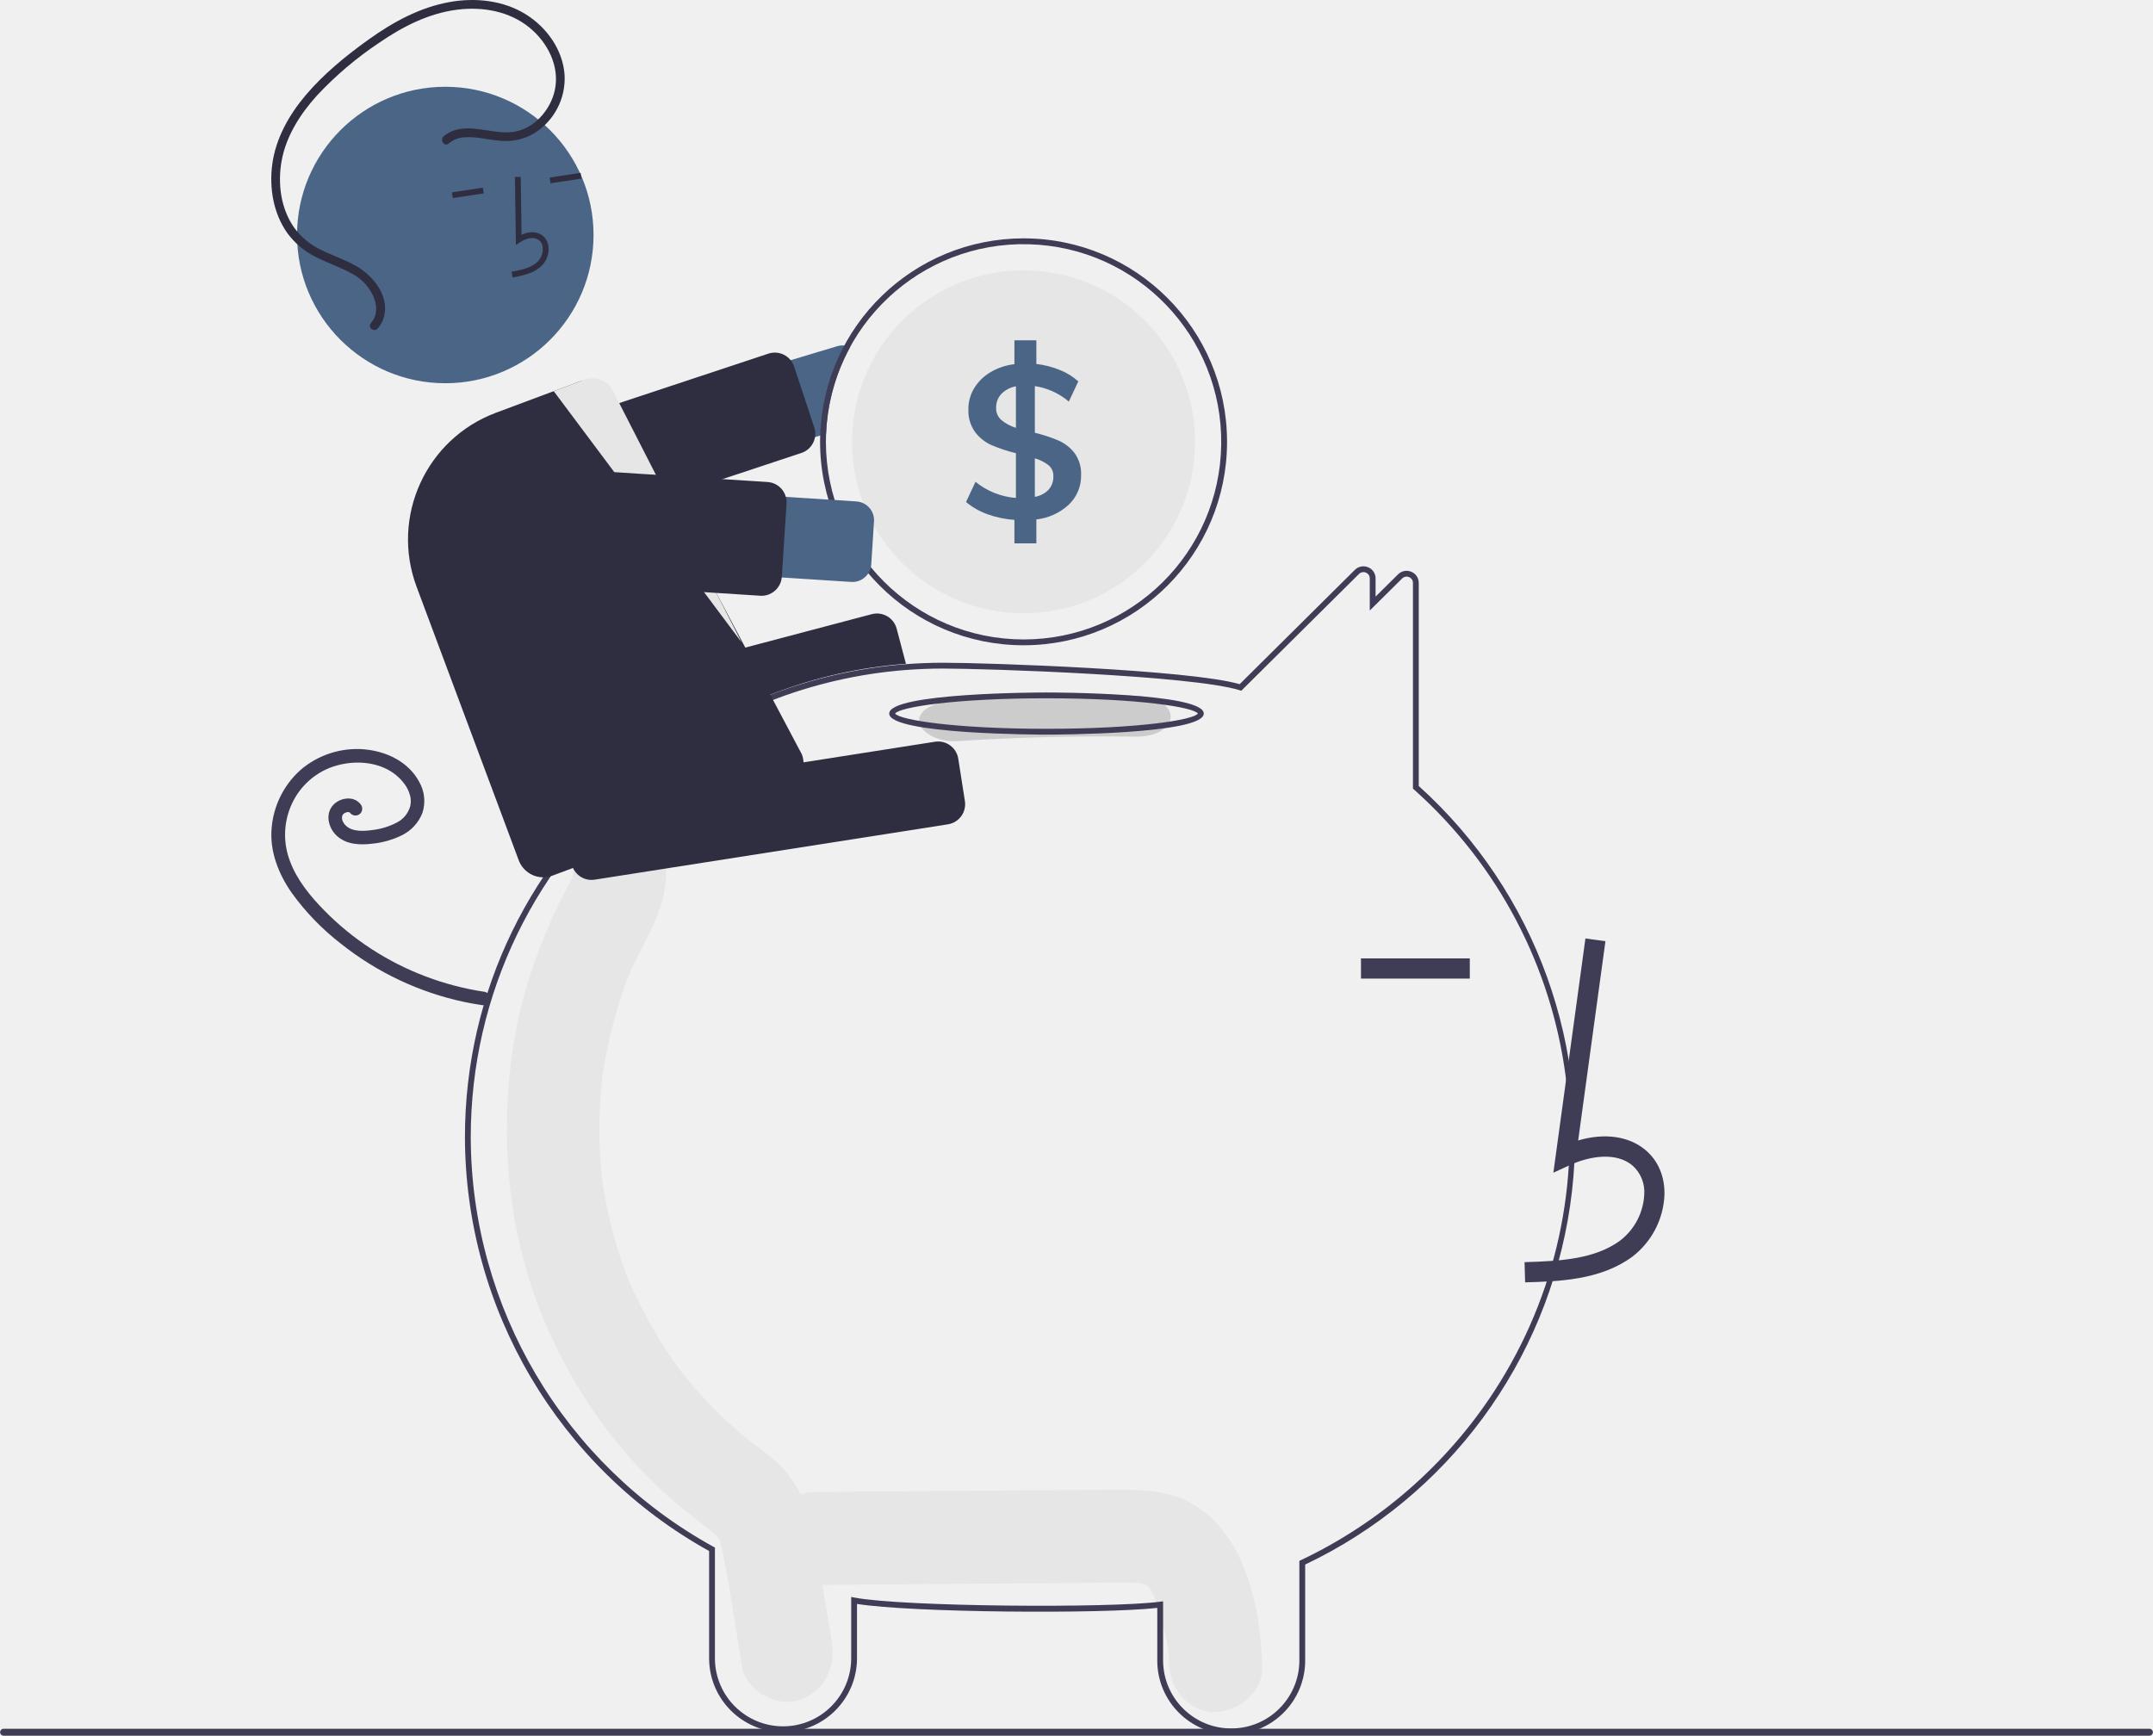
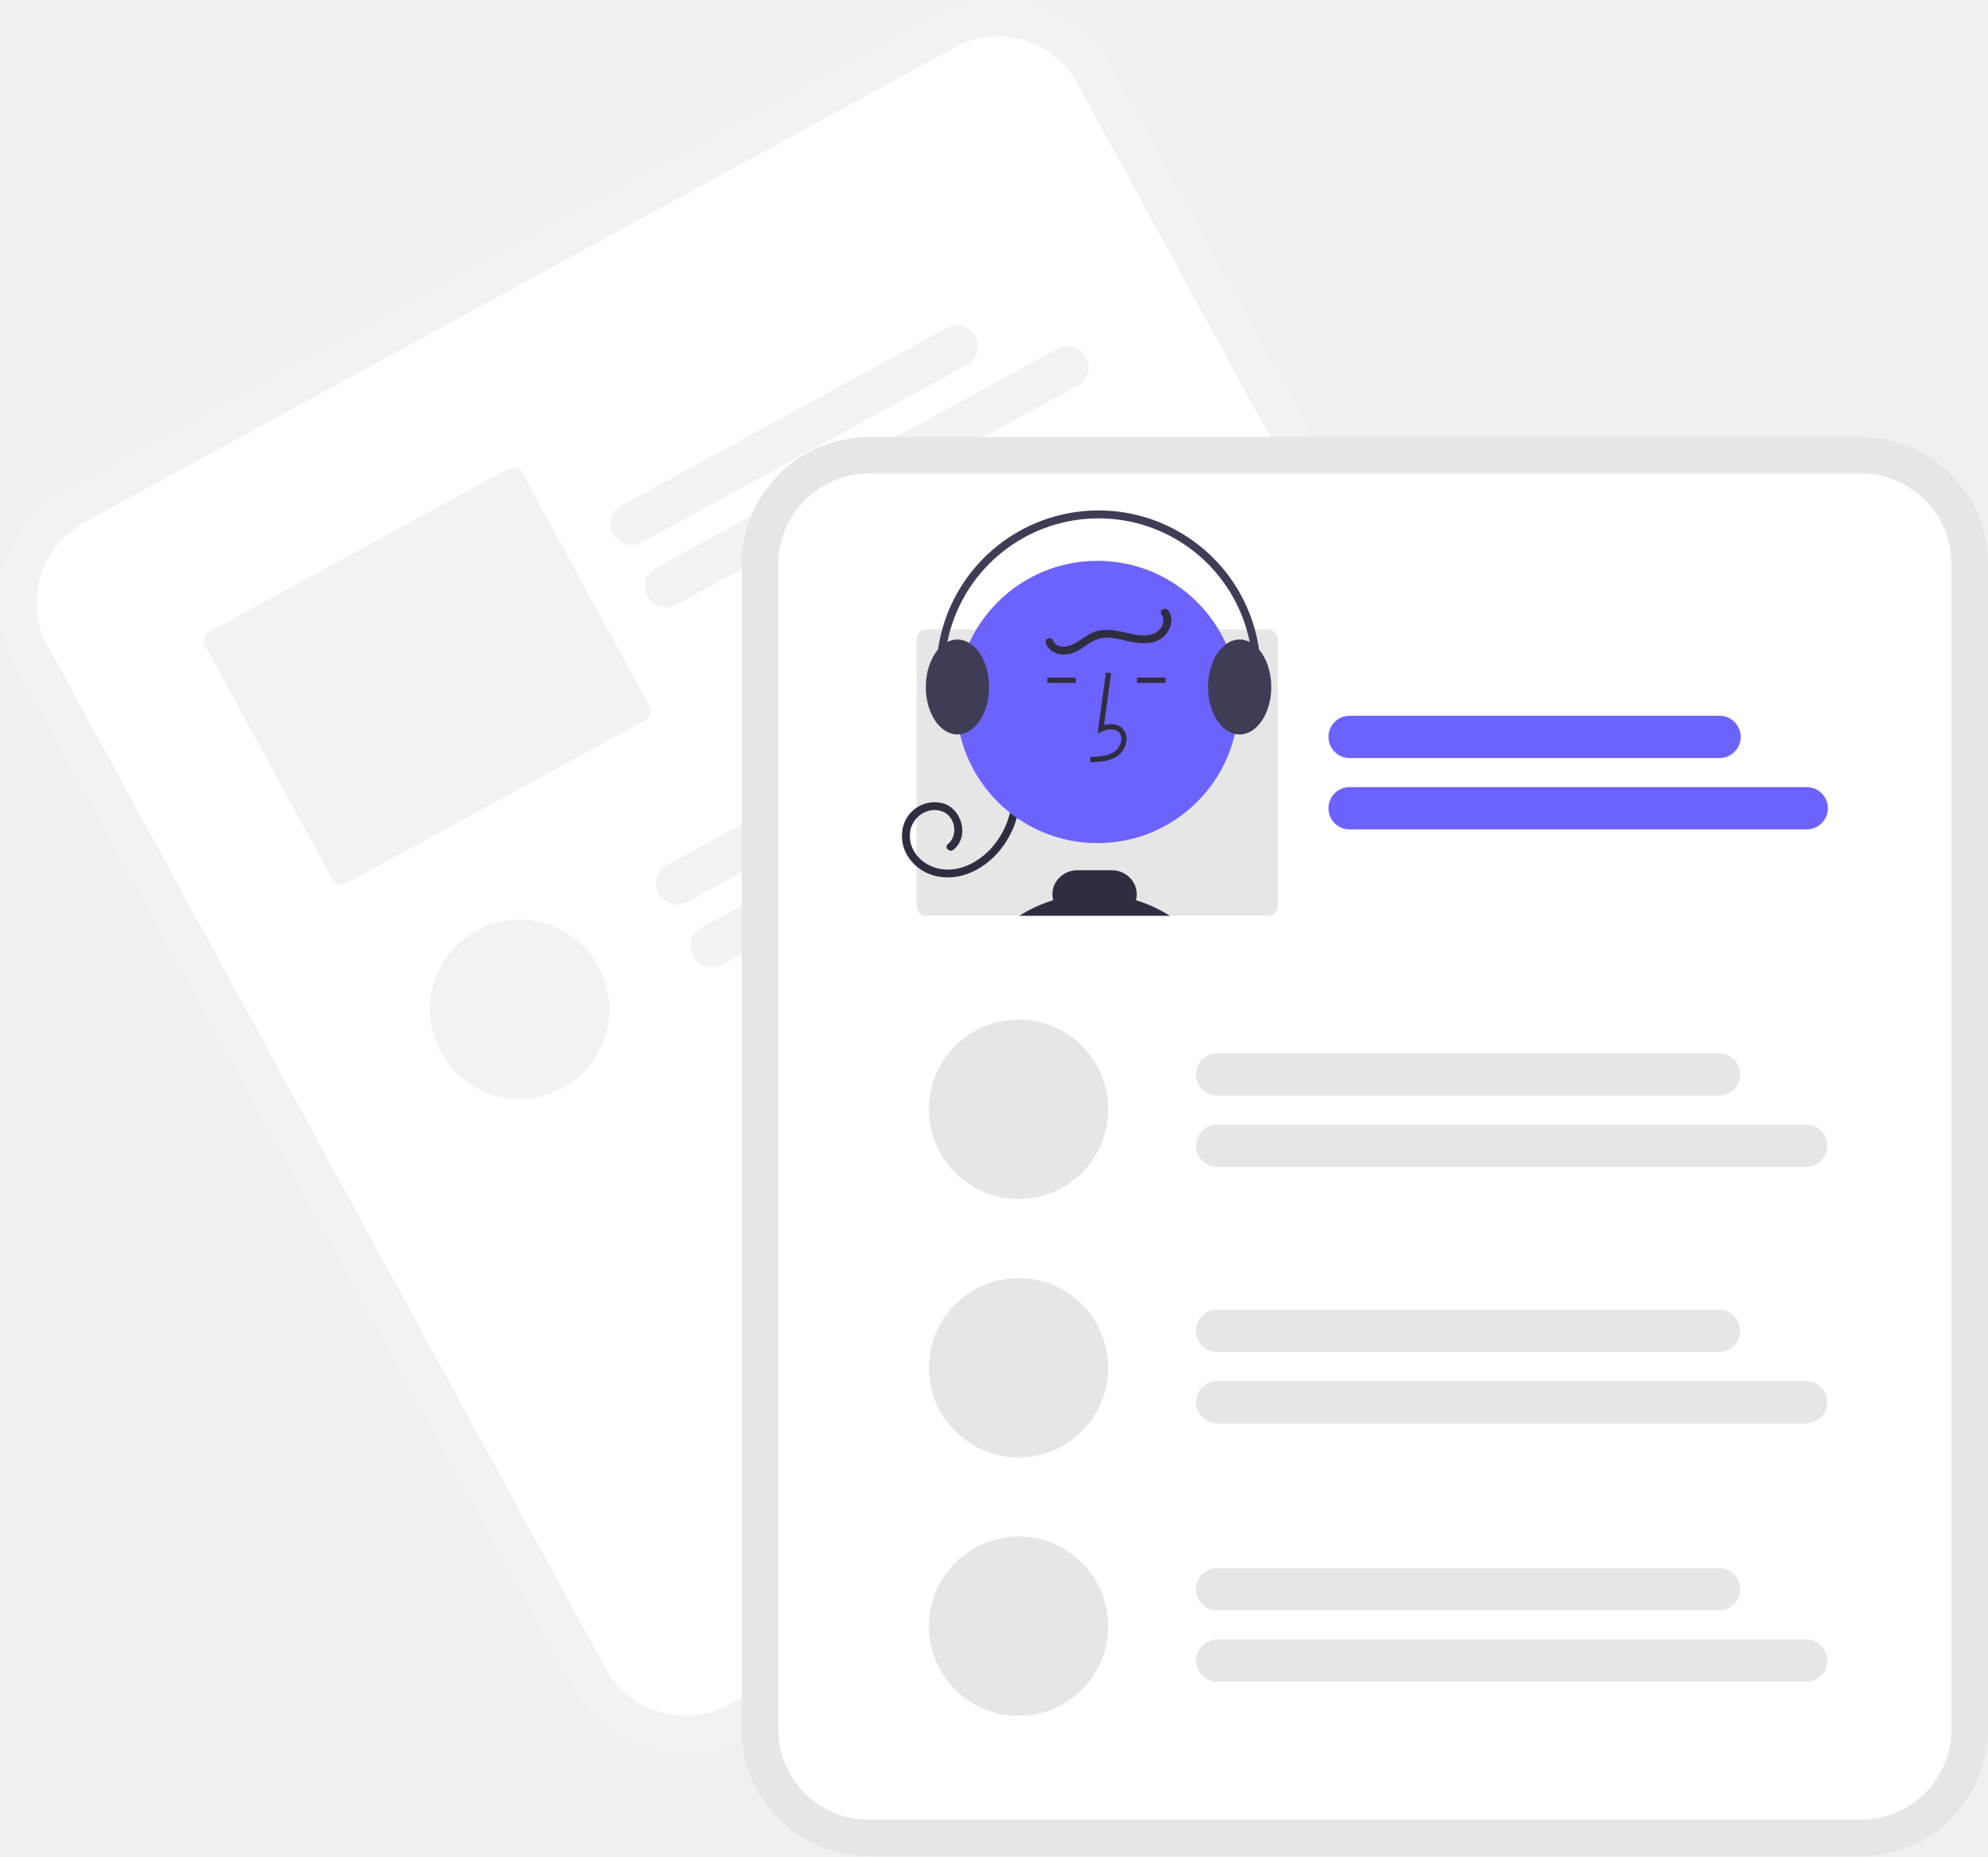
- <svg xmlns="http://www.w3.org/2000/svg" id="b5c524f0-66c4-4225-a3aa-c25cef687e0c" data-name="Layer 1" width="740.675" height="597.175" viewBox="0 0 740.675 597.175">
-   <path d="M651.612,679.719c-5.122-7.172-12.055-12.419-20.771-14.383-7.601-1.713-15.416-1.421-23.142-1.361l-97.692.753c-8.367.065-16.389,7.313-16,16,.386,8.614,7.032,16.069,16,16q42.926-.331,85.851-.662c6.747-.052,13.497-.174,20.244-.152,1.515.005,3.024.085,4.538.102.367.004.631.001.818-.007.047.014.086.027.147.044.79.217,1.6.366,2.394.572-.278.008.515.503.914.671.055.108.171.299.366.595.272.51,1.077,2.059,1.11,2.01a71.762,71.762,0,0,1,2.987,9.393c1.859,7.047,2.268,8.52,2.536,15.132.338,8.352,7.117,16.398,16,16,8.379-.375,16.363-7.042,16-16C663.3,709.333,660.651,692.377,651.612,679.719Z" transform="translate(-229.6623 -151.4124)" fill="#e6e6e6" />
-   <path d="M515.749,715.825c-1.835-11.12-3.635-22.246-5.505-33.36-1.898-11.274-5.774-21.598-14.548-28.997-2.344-1.977-4.775-3.823-7.216-5.663-.858-.647-1.715-1.295-2.563-1.956-.051-.04-.083-.064-.127-.099-.093-.08-.205-.176-.355-.303-3.657-3.095-7.19-6.327-10.556-9.763q-4.483-4.577-8.575-9.545-1.022-1.241-2.019-2.504c-.114-.145-.729-.94-1.135-1.459-.377-.519-1.066-1.457-1.182-1.621q-1.164-1.646-2.286-3.322a156.126,156.126,0,0,1-13.187-24.115q-.547-1.251-1.068-2.517c-.093-.258-.214-.588-.374-1.029-.741-2.038-1.481-4.074-2.159-6.137q-2.16-6.571-3.714-13.336-.768-3.34-1.383-6.715-.317-1.735-.593-3.478c-.03-.193-.21-1.446-.316-2.154-.078-.712-.224-1.972-.243-2.166q-.176-1.756-.312-3.516-.307-3.96-.415-7.933-.185-7.061.253-14.122c.166-2.645.402-5.282.693-7.915.018-.162.031-.29.044-.406.018-.118.038-.251.062-.417.215-1.455.442-2.908.695-4.356a159.294,159.294,0,0,1,3.739-16.313q1.088-3.809,2.363-7.555.568-1.663,1.173-3.314c-.026.071,1.182-3.016,1.198-3.119,4.795-11.329,12.638-21.657,12.648-34.526.007-8.713-7.364-17.06-16-16.657a16.625,16.625,0,0,0-16,16.657c0,.196-.001.363-.001.525-.081.271-.148.498-.208.698-.935,2.032-2.081,3.963-3.107,5.944-2.811,5.423-5.209,11.025-7.488,16.708a159.825,159.825,0,0,0-8.529,28.628,182.098,182.098,0,0,0-.968,65.04c6.204,37.813,26.662,74.009,55.103,98.339,2.468,2.111,4.997,4.152,7.549,6.151,1.056.827,2.121,1.639,3.191,2.446.506.381,2.602,2.034,1.68,1.233,1.982,1.692,2.817,2.543,3.326,3.789.074.288.174.678.311,1.211.359,1.405.7,2.808.983,4.233,2.476,12.451,4.196,25.112,6.264,37.644,1.421,8.611,12.022,14.215,19.682,11.634C513.49,733.312,517.272,725.051,515.749,715.825Z" transform="translate(-229.6623 -151.4124)" fill="#e6e6e6" />
-   <path d="M653.23,748.12a25.374,25.374,0,0,1-25.44-25.25V704.619c-19.109,2.139-84.543,1.644-103.3-1.37v18.892a25.441,25.441,0,0,1-50.88,0v-37.092a163.307,163.307,0,0,1-84-142.388c0-49.83,22.583-96.314,61.959-127.534a164.075,164.075,0,0,1,89.323-35.173c4.427-.347,8.881-.523,13.239-.523,15.352,0,84.619,2.372,101.998,7.372L695.756,347.48a4.16,4.16,0,0,1,4.55-.907,4.1,4.1,0,0,1,2.584,3.847v6.252l7.716-7.642a4.151,4.151,0,0,1,4.546-.908,4.102,4.102,0,0,1,2.587,3.848v69.865a162.759,162.759,0,0,1-39.07,267.866v33.169A25.374,25.374,0,0,1,653.23,748.12ZM629.79,702.351v20.52a23.441,23.441,0,0,0,46.88,0V688.438l.571-.271a162.456,162.456,0,0,0,66.531-58.182,160.325,160.325,0,0,0-27.699-206.96l-.332-.298V351.97a2.103,2.103,0,0,0-1.342-1.996,2.149,2.149,0,0,0-2.381.473l-11.127,11.021V350.42a2.103,2.103,0,0,0-1.342-1.996,2.154,2.154,0,0,0-2.385.477l-40.476,40.164-.575-.18c-16.156-5.057-86.513-7.454-101.982-7.454-4.306,0-8.707.174-13.082.517a162.075,162.075,0,0,0-88.237,34.746c-38.895,30.838-61.202,76.751-61.202,125.967A161.315,161.315,0,0,0,475.094,683.585l.516.286v38.27a23.441,23.441,0,0,0,46.88,0V700.854l1.185.223c16.856,3.171,87.832,3.671,104.985,1.421Z" transform="translate(-229.6623 -151.4124)" fill="#3f3d56" />
-   <path d="M517.66,270.53,406.92,303.81a13.882,13.882,0,0,0,7.99,26.59l96.91-29.13,2.03-.61a67.517,67.517,0,0,1,8.29-29.86,6.165,6.165,0,0,0-2-.52A6.367,6.367,0,0,0,517.66,270.53Z" transform="translate(-229.6623 -151.4124)" fill="#4b6587" />
-   <path d="M412.995,337.495a7.013,7.013,0,0,1-6.638-4.801l-6.925-20.896a6.999,6.999,0,0,1,4.443-8.847l90.131-29.87a7,7,0,0,1,8.847,4.442l6.925,20.896a6.976,6.976,0,0,1-4.193,8.759q-.125.047-.252.088l-90.129,29.869A7.003,7.003,0,0,1,412.995,337.495Z" transform="translate(-229.6623 -151.4124)" fill="#2f2e41" />
-   <path d="M581.79,233.42a70.031,70.031,0,0,0-69.97,67.85c-.02.71-.03,1.43-.03,2.15a70,70,0,1,0,70-70Zm0,138a68.071,68.071,0,0,1-68-68q0-1.395.06-2.76A67.998,67.998,0,1,1,581.79,371.42Z" transform="translate(-229.6623 -151.4124)" fill="#3f3d56" />
-   <path d="M640.79,303.42a59,59,0,0,1-118,0c0-1.87.09-3.71.26-5.53A59,59,0,0,1,640.79,303.42Z" transform="translate(-229.6623 -151.4124)" fill="#e6e6e6" />
-   <path d="M599.36,307.34a14.048,14.048,0,0,0-5.47-4.33,53.139,53.139,0,0,0-8.22-2.7V284.25a23.396,23.396,0,0,1,11.69,5.33l3.26-6.95a21.561,21.561,0,0,0-6.36-3.93,31.259,31.259,0,0,0-8.07-2.07v-8.14h-7.55v8.22a20.672,20.672,0,0,0-8.25,2.77,16.399,16.399,0,0,0-5.59,5.48,13.771,13.771,0,0,0-1.99,7.29,12.463,12.463,0,0,0,2.29,7.8,14.51,14.51,0,0,0,5.7,4.52,52.692,52.692,0,0,0,8.36,2.77v15.39A24.988,24.988,0,0,1,565.25,317.18l-3.26,6.96a24.58,24.58,0,0,0,7.44,4.22,34.161,34.161,0,0,0,9.21,1.92v8.07h7.55v-8.22a19.538,19.538,0,0,0,11.21-5.14,13.59,13.59,0,0,0,4.18-10.1A12.055,12.055,0,0,0,599.36,307.34Zm-20.2-8.73a14.499,14.499,0,0,1-5.03-2.7,5.32,5.32,0,0,1-1.78-4.18,6.726,6.726,0,0,1,1.82-4.81,9.202,9.202,0,0,1,4.99-2.59Zm11.25,21.28a8.557,8.557,0,0,1-4.74,2.47V309.12a13.24,13.24,0,0,1,4.74,2.37,4.658,4.658,0,0,1,1.63,3.7A6.804,6.804,0,0,1,590.41,319.89Z" transform="translate(-229.6623 -151.4124)" fill="#4b6587" />
-   <path d="M416.209,422.184a7.023,7.023,0,0,1-6.775-5.216l-3.77-14.27a7.004,7.004,0,0,1,4.975-8.551l118.941-31.43a7.015,7.015,0,0,1,8.551,4.985l3.194,12.09-.598.046a160.163,160.163,0,0,0-84.108,31.871l-.173.084-38.46,10.16A6.963,6.963,0,0,1,416.209,422.184Z" transform="translate(-229.6623 -151.4124)" fill="#2f2e41" />
-   <path d="M396.51,492.671a98.108,98.108,0,0,1-39.122-14.792A95.527,95.527,0,0,1,341.214,464.65c-4.828-4.924-9.447-10.521-11.838-17.079a25.299,25.299,0,0,1,.331-18.769,24.334,24.334,0,0,1,13.169-13.126c5.99-2.389,13.226-2.644,19.055-.028a17.089,17.089,0,0,1,6.964,5.606,11.435,11.435,0,0,1,1.81,3.758,7.674,7.674,0,0,1,.09,3.759,9.016,9.016,0,0,1-4.774,5.723,24.068,24.068,0,0,1-8.152,2.486c-2.86.39-6.969.745-9.268-1.551a4.669,4.669,0,0,1-1.093-1.611,3.114,3.114,0,0,1-.172-1.458c-.034.217.139-.472.129-.445-.036.102-.194.35.03-.031a3.397,3.397,0,0,1,.233-.363c-.076.098-.243.262.055-.019a1.962,1.962,0,0,1,.914-.564c.138-.04.279-.072.418-.11.353-.096-.352.005.009-.006.139-.004.28-.001.419-.007.354-.016-.349-.097-.01-.011.132.033.262.065.392.106.282.089-.2-.207-.009.014.224.259-.235-.252.019-.001a4.624,4.624,0,0,1,.358.394,2.359,2.359,0,0,0,3.315,0,2.399,2.399,0,0,0,0-3.315c-2.311-2.865-6.877-2.157-9.215.264-2.982,3.088-1.801,7.983,1.1,10.678,3.284,3.051,7.934,3.263,12.158,2.751a29.817,29.817,0,0,0,10.269-2.902,14.398,14.398,0,0,0,7.024-7.588,13.174,13.174,0,0,0-1.056-10.769c-3.729-7.011-11.452-10.606-19.084-11.228a29.812,29.812,0,0,0-21.819,7.163,30.154,30.154,0,0,0-9.888,20.075c-.666,7.996,2.436,15.761,6.959,22.214a84.627,84.627,0,0,0,16.779,17.353,102.473,102.473,0,0,0,42.812,20.191q2.792.577,5.615.988a2.421,2.421,0,0,0,2.883-1.637,2.361,2.361,0,0,0-1.637-2.883Z" transform="translate(-229.6623 -151.4124)" fill="#3f3d56" />
-   <path d="M619.895,390.794q-30.663-.433-61.133,1.556c-6.943.453-12.951,2.907-12.951,7.032,0,3.449,5.96,7.489,12.951,7.032q30.454-1.989,61.133-1.556C636.569,405.094,636.559,391.029,619.895,390.794Z" transform="translate(-229.6623 -151.4124)" fill="#ccc" />
-   <path d="M589.682,404.162c-2.209,0-54.106-.083-54.106-7.251,0-7.168,51.896-7.25,54.106-7.25s54.106.083,54.106,7.25C643.787,404.079,591.891,404.162,589.682,404.162Zm-52.076-7.251c1.42,2.173,20.496,5.251,52.076,5.251s50.656-3.078,52.076-5.251c-1.42-2.173-20.496-5.25-52.076-5.25S539.025,394.738,537.605,396.911Z" transform="translate(-229.6623 -151.4124)" fill="#3f3d56" />
-   <path d="M754.336,592.612c11.488-.319,25.786-.718,36.801-8.764a28.262,28.262,0,0,0,11.121-21.103c.225-6.355-2.071-11.901-6.465-15.614-5.753-4.861-14.154-6.002-23.207-3.341l9.38-68.548-6.886-.943L764.052,554.885l5.75-2.639c6.666-3.058,15.817-4.614,21.504.192a12.215,12.215,0,0,1,4.006,10.062,21.361,21.361,0,0,1-8.275,15.735c-8.572,6.261-19.969,7.069-32.895,7.43Z" transform="translate(-229.6623 -151.4124)" fill="#3f3d56" />
-   <rect x="468.203" y="329.741" width="37.432" height="6.95" fill="#3f3d56" />
-   <path d="M433.148,454.15a7.012,7.012,0,0,1-6.904-5.917L423.959,433.651a7.008,7.008,0,0,1,5.832-8L551.322,406.609a7.007,7.007,0,0,1,7.999,5.832l2.285,14.582a7.007,7.007,0,0,1-5.832,8l-121.531,19.042A7.096,7.096,0,0,1,433.148,454.15Z" transform="translate(-229.6623 -151.4124)" fill="#2f2e41" />
-   <circle cx="153.189" cy="80.855" r="51" fill="#4b6587" />
-   <path d="M411.727,245.463a12.095,12.095,0,0,0,4.367-2.676,8.133,8.133,0,0,0,2.255-6.483,5.472,5.472,0,0,0-2.512-4.164c-1.846-1.135-4.285-1.092-6.747.049l-.284-19.908-2.0.028.334,23.404,1.522-.998c1.765-1.156,4.302-1.994,6.127-.872a3.514,3.514,0,0,1,1.573,2.69,6.146,6.146,0,0,1-1.676,4.834c-2.168,2.151-5.377,2.872-9.039,3.531l.354,1.968A32.963,32.963,0,0,0,411.727,245.463Z" transform="translate(-229.6623 -151.4124)" fill="#2f2e41" />
-   <rect x="418.838" y="211.679" width="10.772" height="2" transform="translate(-256.7253 -85.49311) rotate(-8.61162)" fill="#2f2e41" />
-   <rect x="385.221" y="216.769" width="10.772" height="2" transform="translate(-257.8664 -90.46937) rotate(-8.61162)" fill="#2f2e41" />
-   <path d="M416.555,453.258a9.03,9.03,0,0,1-8.434-5.855L372.957,353.235a46.532,46.532,0,0,1,27.284-59.802L428.833,282.756a8.958,8.958,0,0,1,6.878.239,8.832,8.832,0,0,1,4.675,4.986L505.523,410.964a9.002,9.002,0,0,1-5.257,11.638L419.7,452.687A8.976,8.976,0,0,1,416.555,453.258Z" transform="translate(-229.6623 -151.4124)" fill="#2f2e41" />
-   <path d="M420.158,285.995l64.629,86.426L441.056,286.902a8.079,8.079,0,0,0-10.349-4.846Z" transform="translate(-229.6623 -151.4124)" fill="#e6e6e6" />
-   <path d="M522.49,351.63l-115.395-7.433a13.879,13.879,0,1,1,1.784-27.701l115.395,7.433a6.499,6.499,0,0,1,6.069,6.904l-.949,14.729a6.501,6.501,0,0,1-6.905,6.069Z" transform="translate(-229.6623 -151.4124)" fill="#4b6587" />
-   <path d="M491.655,356.395q-.229,0-.458-.015h-0l-94.756-6.104a6.999,6.999,0,0,1-6.536-7.435l1.62-25.158a7,7,0,0,1,7.436-6.535l94.756,6.103a7.008,7.008,0,0,1,6.535,7.435l-1.62,25.159a7.019,7.019,0,0,1-4.546,6.111A6.926,6.926,0,0,1,491.655,356.395Z" transform="translate(-229.6623 -151.4124)" fill="#2f2e41" />
-   <path d="M382.267,198.353c6.709-5.77,15.923-.608,23.617-1.512,7.361-.865,13.174-7.468,14.659-14.482,1.732-8.184-2.516-16.383-8.777-21.486-6.857-5.589-15.952-7.193-24.57-6.159-9.878,1.185-18.911,5.789-27.017,11.359a121.85,121.85,0,0,0-21.442,18.169c-5.751,6.352-10.624,13.923-12.18,22.47-1.414,7.768-.334,16.375,4.258,22.955a24.205,24.205,0,0,0,9.474,7.805c3.937,1.933,8.138,3.316,11.952,5.502,5.768,3.305,11.374,10.159,9.567,17.291a9.793,9.793,0,0,1-2.226,4.19c-1.291,1.433-3.619-.461-2.325-1.897,2.273-2.523,2.183-5.888.972-8.9a16.272,16.272,0,0,0-7.233-7.954c-3.993-2.283-8.401-3.692-12.494-5.772a27.023,27.023,0,0,1-9.911-8.214c-4.898-6.807-6.363-15.666-5.253-23.861,1.202-8.868,5.759-16.927,11.471-23.68,6.216-7.349,13.852-13.571,21.652-19.159,8.37-5.997,17.617-11.067,27.85-12.9,8.87-1.59,18.485-.611,26.241,4.223,7.24,4.512,12.792,12.274,13.344,20.947a22.235,22.235,0,0,1-10.376,19.942,19.101,19.101,0,0,1-11.41,2.643c-4.262-.273-8.527-1.578-12.816-1.215a8.941,8.941,0,0,0-5.268,2.128c-1.466,1.261-3.213-1.181-1.759-2.431Z" transform="translate(-229.6623 -151.4124)" fill="#2f2e41" />
-   <path d="M969.147,748.588H230.853a1.191,1.191,0,0,1,0-2.381H969.147a1.191,1.191,0,0,1,0,2.381Z" transform="translate(-229.6623 -151.4124)" fill="#3f3d56" />
+ <svg xmlns="http://www.w3.org/2000/svg" id="b85b6090-e265-40b4-b5a6-f759bbd384f1" data-name="Layer 1" width="753.875" height="703.828" viewBox="0 0 753.875 703.828">
+   <path d="M578.475,103.958l-23.068,12.587L271.198,271.614,248.13,284.201a48.179,48.179,0,0,0-19.195,65.296L440.578,737.391a48.179,48.179,0,0,0,65.296,19.196l.06-.033L836.159,576.375l.06-.033a48.179,48.179,0,0,0,19.196-65.296L643.771,123.153A48.179,48.179,0,0,0,578.475,103.958Z" transform="translate(-223.0627 -98.08587)" fill="#f2f2f2" />
+   <path d="M585.111,116.119l-27.323,14.908L282.088,281.455,254.766,296.363a34.309,34.309,0,0,0-13.67,46.499L452.739,730.755a34.309,34.309,0,0,0,46.499,13.67l.06-.033L829.523,564.214l.06-.033a34.309,34.309,0,0,0,13.669-46.499L631.61,129.789A34.309,34.309,0,0,0,585.111,116.119Z" transform="translate(-223.0627 -98.08587)" fill="#fff" />
+   <path d="M589.667,236.521,466.505,303.721a8.014,8.014,0,1,1-7.677-14.07l123.162-67.2a8.014,8.014,0,1,1,7.677,14.07Z" transform="translate(-223.0627 -98.08587)" fill="#f2f2f2" />
+   <path d="M631.641,244.431,479.46,327.464a8.014,8.014,0,0,1-7.677-14.07l152.181-83.033a8.014,8.014,0,1,1,7.677,14.07Z" transform="translate(-223.0627 -98.08587)" fill="#f2f2f2" />
+   <path d="M415.872,275.748l-113.548,61.954a3.841,3.841,0,0,0-1.532,5.21L349.144,431.53a3.841,3.841,0,0,0,5.21,1.532l113.548-61.954a3.841,3.841,0,0,0,1.532-5.21l-48.352-88.617A3.841,3.841,0,0,0,415.872,275.748Z" transform="translate(-223.0627 -98.08587)" fill="#f2f2f2" />
+   <path d="M650.776,348.963,483.723,440.111a8.014,8.014,0,1,1-7.677-14.07l167.053-91.148a8.014,8.014,0,1,1,7.677,14.07Z" transform="translate(-223.0627 -98.08587)" fill="#f2f2f2" />
+   <path d="M692.751,356.872,496.678,463.854a8.014,8.014,0,0,1-7.677-14.07L685.074,342.802a8.014,8.014,0,1,1,7.677,14.07Z" transform="translate(-223.0627 -98.08587)" fill="#f2f2f2" />
+   <circle cx="197.039" cy="382.672" r="34" fill="#f2f2f2" />
+   <path d="M928.812,263.788H552.494a48.179,48.179,0,0,0-48.125,48.125V753.789a48.179,48.179,0,0,0,48.125,48.125H928.812a48.179,48.179,0,0,0,48.125-48.125V311.913A48.179,48.179,0,0,0,928.812,263.788Z" transform="translate(-223.0627 -98.08587)" fill="#e6e6e6" />
+   <path d="M928.813,277.642H552.494a34.309,34.309,0,0,0-34.271,34.271V753.789A34.309,34.309,0,0,0,552.494,788.06H928.813a34.309,34.309,0,0,0,34.271-34.271V311.913A34.309,34.309,0,0,0,928.813,277.642Z" transform="translate(-223.0627 -98.08587)" fill="#fff" />
+   <path d="M875.143,385.517H734.842a8.014,8.014,0,0,1,0-16.028H875.143a8.014,8.014,0,1,1,0,16.028Z" transform="translate(-223.0627 -98.08587)" fill="#6c63ff" />
+   <path d="M908.201,412.565H734.842a8.014,8.014,0,1,1,0-16.028h173.36a8.014,8.014,0,0,1,0,16.028Z" transform="translate(-223.0627 -98.08587)" fill="#6c63ff" />
+   <path d="M703.792,336.711H574.442a3.841,3.841,0,0,0-3.84,3.84v100.95a3.841,3.841,0,0,0,3.84,3.84h129.35a3.841,3.841,0,0,0,3.84-3.84v-100.95A3.841,3.841,0,0,0,703.792,336.711Z" transform="translate(-223.0627 -98.08587)" fill="#e6e6e6" />
+   <path d="M609.924,398.701a34.087,34.087,0,0,1-8.804,23.076c-5.656,6.207-14.076,10.324-22.573,8.62-7.824-1.568-14.182-8.407-13.389-16.68a12.356,12.356,0,0,1,15.267-11.095c7.433,1.929,10.394,12.641,4.201,17.669-1.486,1.206-3.621-.904-2.121-2.121,4.094-3.324,2.829-10.595-2.112-12.419-5.754-2.123-11.85,2.443-12.264,8.326-.491,6.974,4.852,12.226,11.404,13.463,7.088,1.338,14.115-2.29,18.918-7.297a30.955,30.955,0,0,0,8.474-21.542,1.501,1.501,0,0,1,3,0Z" transform="translate(-223.0627 -98.08587)" fill="#2f2e41" />
+   <circle cx="416.155" cy="266.167" r="53.519" fill="#6c63ff" />
+   <path d="M636.48,387.089l-.056-2c3.721-.104,7.001-.337,9.466-2.138a6.148,6.148,0,0,0,2.381-4.528,3.514,3.514,0,0,0-1.153-2.895c-1.636-1.382-4.269-.935-6.188-.055l-1.655.759,3.173-23.19,1.981.271-2.699,19.727c2.607-.767,5.023-.437,6.678.961a5.471,5.471,0,0,1,1.86,4.492,8.133,8.133,0,0,1-3.2,6.073C643.903,386.881,639.787,386.996,636.48,387.089Z" transform="translate(-223.0627 -98.08587)" fill="#2f2e41" />
+   <rect x="431.167" y="256.929" width="10.771" height="2" fill="#2f2e41" />
+   <rect x="397.167" y="256.929" width="10.771" height="2" fill="#2f2e41" />
+   <path d="M609.572,445.341a53.006,53.006,0,0,1,12.89-5.93,8.568,8.568,0,0,1,.02-4.71,9.426,9.426,0,0,1,9.13-6.63h13.04a9.46,9.46,0,0,1,9.15,6.64,8.532,8.532,0,0,1,.02,4.7,53.167,53.167,0,0,1,12.89,5.93Z" transform="translate(-223.0627 -98.08587)" fill="#2f2e41" />
+   <path d="M700.522,344.391a11.571,11.571,0,0,0-3.53-2.87,8.367,8.367,0,0,0-3.85-.95,8.772,8.772,0,0,0-5.11,1.72c-4.07,2.88-6.89,9.09-6.89,16.28,0,9.02,4.44,16.5,10.21,17.8a8.253,8.253,0,0,0,1.79.2c6.61,0,12-8.07,12-18C705.142,352.811,703.332,347.681,700.522,344.391Z" transform="translate(-223.0627 -98.08587)" fill="#3f3d56" />
+   <path d="M590.602,341.861h-.01a8.578,8.578,0,0,0-4.45-1.29,8.367,8.367,0,0,0-3.85.95,11.571,11.571,0,0,0-3.53,2.87l-.01.01c-2.8,3.29-4.61,8.42-4.61,14.17,0,7.76,3.28,14.38,7.88,16.91a8.542,8.542,0,0,0,4.12,1.09,7.724,7.724,0,0,0,.96-.06h.01c6.16-.74,11.03-8.5,11.03-17.94C598.142,351.011,595.013,344.521,590.602,341.861Z" transform="translate(-223.0627 -98.08587)" fill="#3f3d56" />
+   <path d="M582.772,373.76a1.501,1.501,0,0,0,1.422-1.98,58.499,58.499,0,1,1,112.687-6.575,1.5,1.5,0,0,0,2.936.619A61.501,61.501,0,1,0,581.351,372.739,1.501,1.501,0,0,0,582.772,373.76Z" transform="translate(-223.0627 -98.08587)" fill="#3f3d56" />
+   <path d="M666.103,329.577c2.119,2.893,1.074,6.791-1.158,9.285-2.905,3.245-7.539,3.45-11.562,2.848-4.514-.676-9.303-2.791-13.873-1.366-3.895,1.215-6.674,4.748-10.721,5.635-3.589.787-7.881-.255-9.139-4.08-.605-1.838,2.291-2.626,2.893-.798.814,2.475,4.329,2.425,6.341,1.74,3.227-1.099,5.714-3.771,8.885-5.047,3.739-1.505,7.796-.825,11.603.032,3.588.808,7.718,2.006,11.293.497,2.645-1.117,4.75-4.635,2.847-7.232-1.142-1.559,1.46-3.057,2.59-1.514Z" transform="translate(-223.0627 -98.08587)" fill="#2f2e41" />
+   <path d="M874.932,513.492H684.63a8.014,8.014,0,1,1,0-16.028H874.932a8.014,8.014,0,0,1,0,16.028Z" transform="translate(-223.0627 -98.08587)" fill="#e6e6e6" />
+   <path d="M907.99,540.539H684.63a8.014,8.014,0,1,1,0-16.028H907.99a8.014,8.014,0,1,1,0,16.028Z" transform="translate(-223.0627 -98.08587)" fill="#e6e6e6" />
+   <path d="M874.932,610.705H684.63a8.014,8.014,0,1,1,0-16.028H874.932a8.014,8.014,0,1,1,0,16.028Z" transform="translate(-223.0627 -98.08587)" fill="#e6e6e6" />
+   <path d="M907.99,637.753H684.63a8.014,8.014,0,1,1,0-16.028H907.99a8.014,8.014,0,1,1,0,16.028Z" transform="translate(-223.0627 -98.08587)" fill="#e6e6e6" />
+   <circle cx="386.25" cy="420.614" r="34" fill="#e6e6e6" />
+   <circle cx="386.25" cy="518.614" r="34" fill="#e6e6e6" />
+   <path d="M874.932,708.705H684.63a8.014,8.014,0,1,1,0-16.028H874.932a8.014,8.014,0,1,1,0,16.028Z" transform="translate(-223.0627 -98.08587)" fill="#e6e6e6" />
+   <path d="M907.99,735.753H684.63a8.014,8.014,0,1,1,0-16.028H907.99a8.014,8.014,0,1,1,0,16.028Z" transform="translate(-223.0627 -98.08587)" fill="#e6e6e6" />
+   <circle cx="386.25" cy="616.614" r="34" fill="#e6e6e6" />
</svg>
